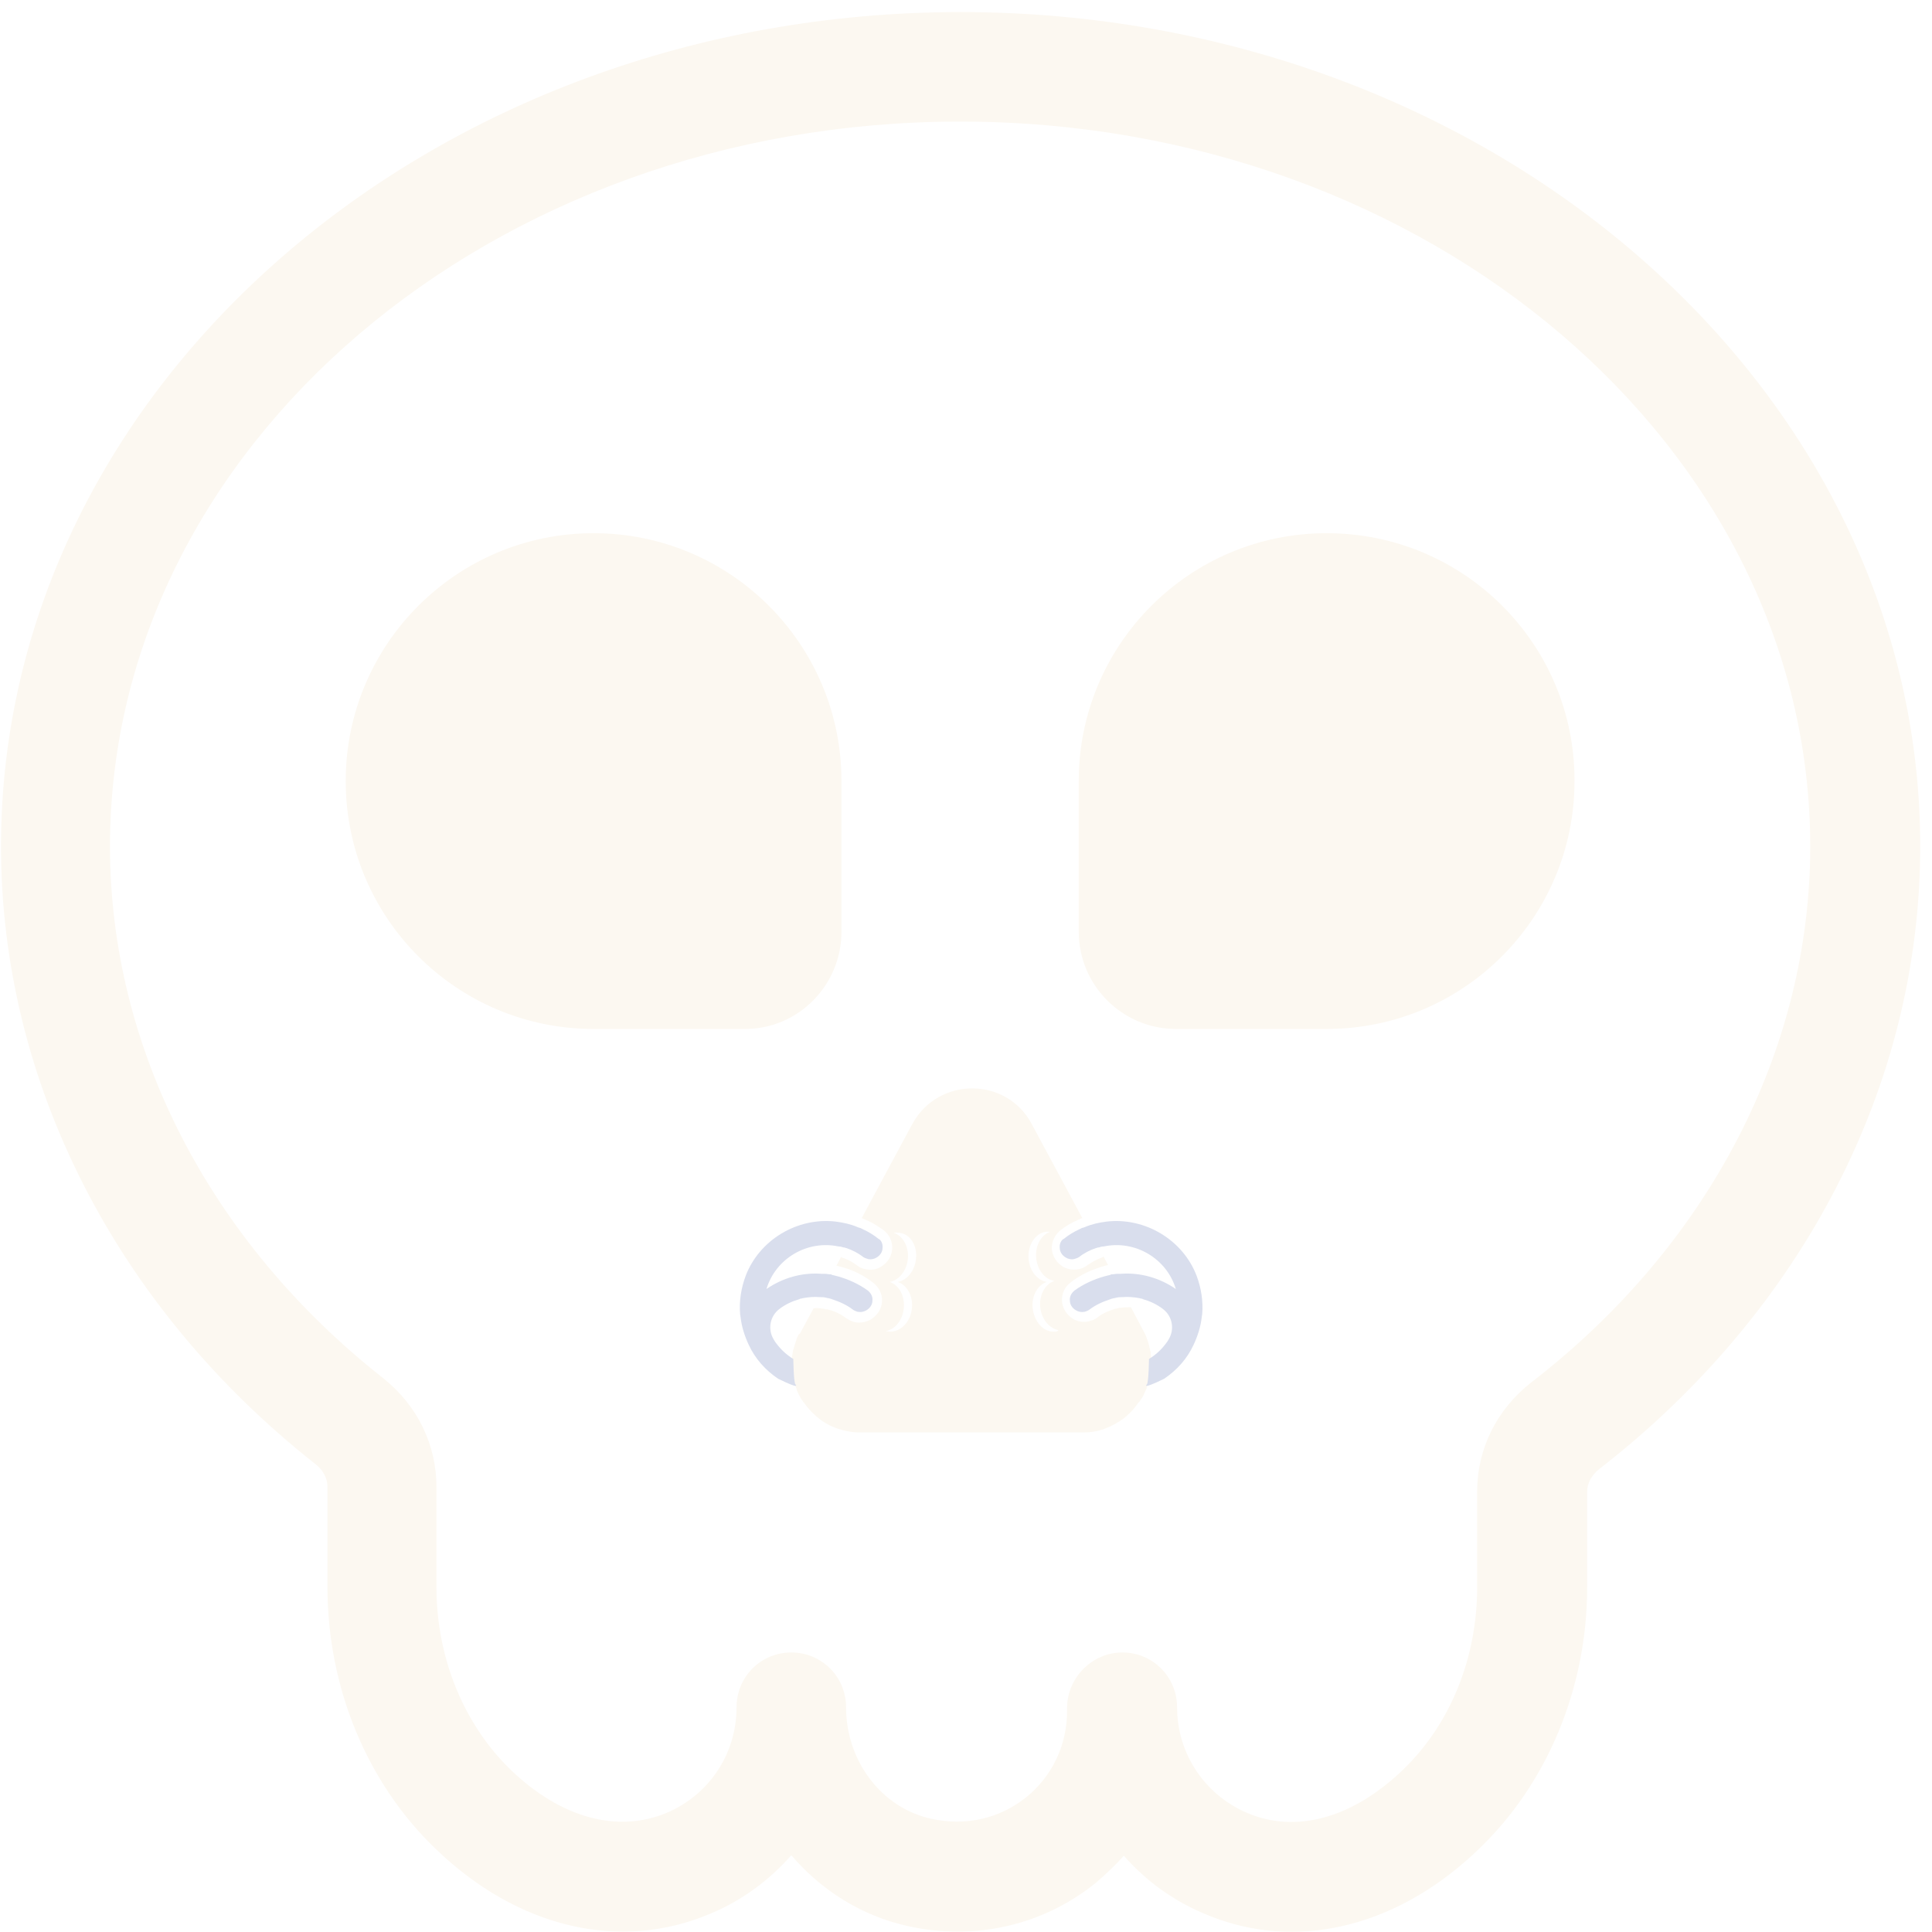
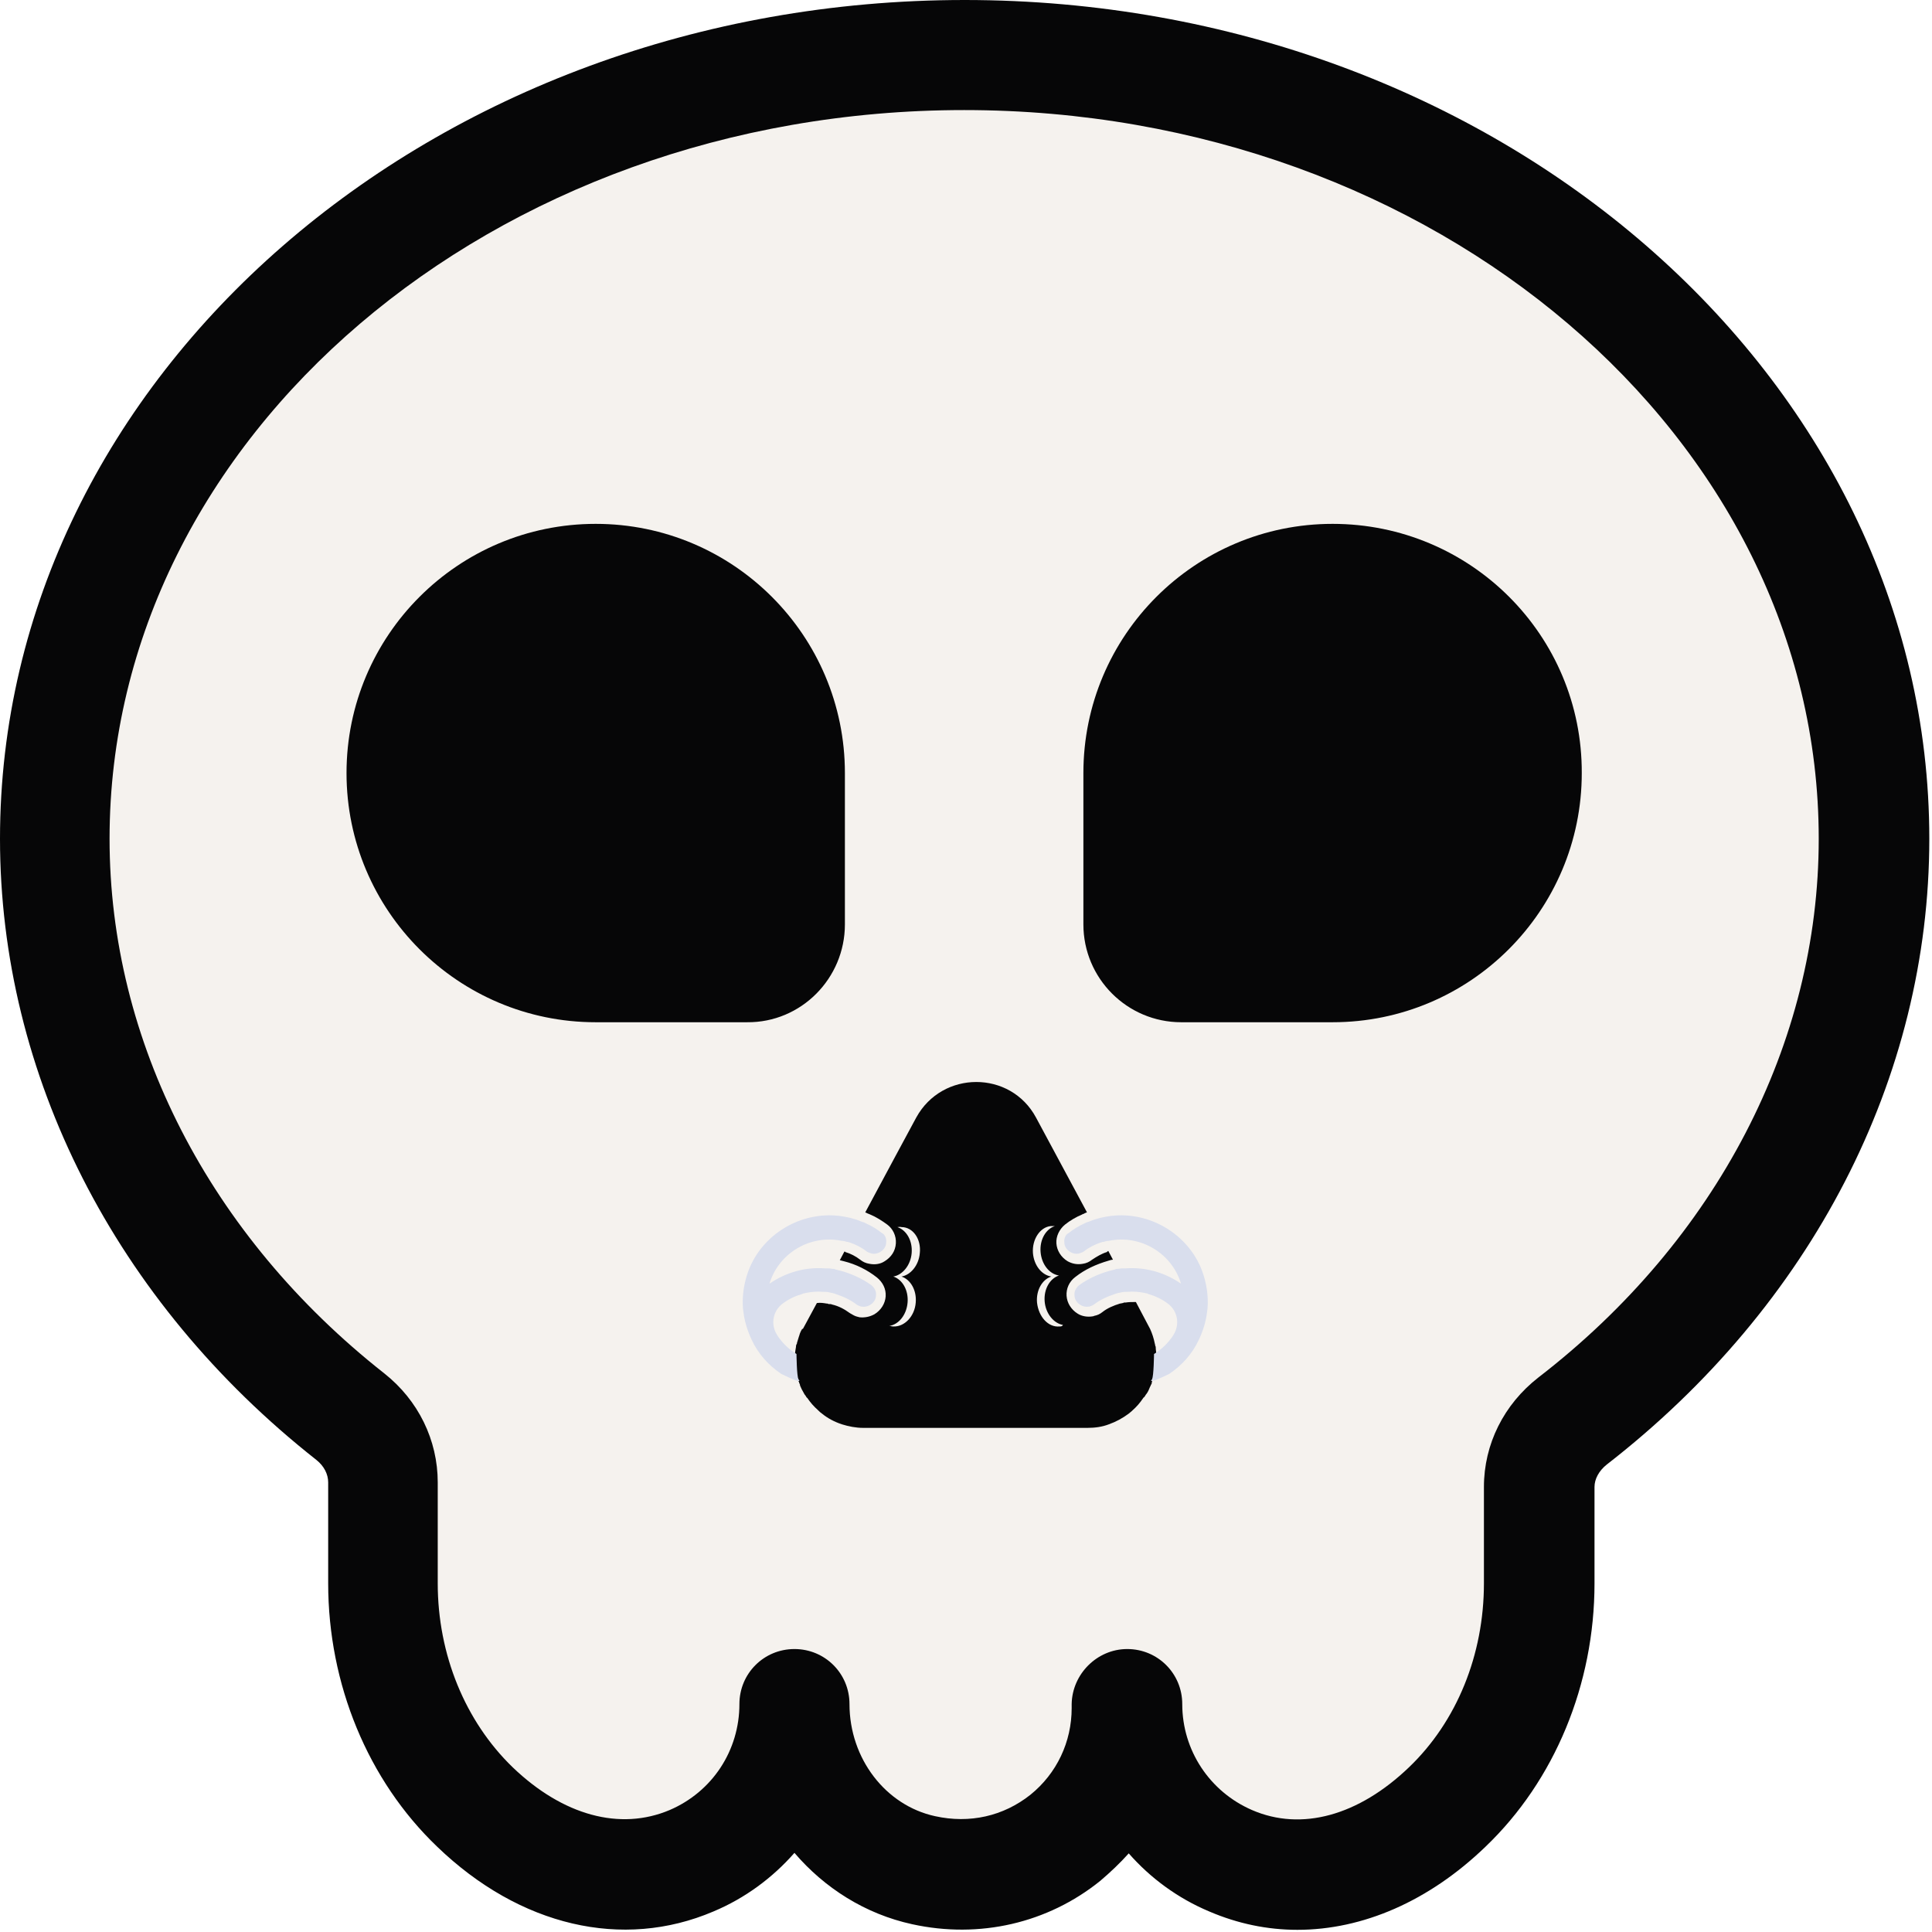
- <svg xmlns="http://www.w3.org/2000/svg" width="151" height="151" viewBox="0 0 151 151" fill="none">
-   <path d="M100.951 150.983C98.613 150.983 96.315 150.508 94.096 149.557C91.64 148.527 89.501 146.942 87.837 145.04C87.163 145.793 86.41 146.506 85.618 147.18C81.537 150.468 76.228 151.696 70.998 150.548C67.353 149.755 64.184 147.735 61.846 145.001C60.142 146.942 58.003 148.527 55.547 149.557C48.494 152.568 40.491 150.706 34.073 144.525C28.684 139.375 25.594 131.887 25.594 124.042V116.197C25.594 115.563 25.277 114.929 24.683 114.454C9.033 102.132 0.079 84.502 0.079 66.158C0.079 30.183 33.716 0.944 75.079 0.944C116.442 0.944 150.079 30.183 150.079 66.158C150.079 84.739 140.927 102.449 125 114.811C124.405 115.286 124.049 115.92 124.049 116.554V124.042C124.049 131.887 120.959 139.375 115.57 144.525C111.172 148.765 106.022 150.983 100.951 150.983ZM87.718 129.153C90.095 129.153 91.997 131.055 91.997 133.432C91.997 137.037 94.136 140.246 97.424 141.673C101.268 143.337 105.705 142.109 109.627 138.345C113.352 134.779 115.451 129.589 115.451 124.042V116.554C115.451 113.226 116.997 110.135 119.691 108.036C133.558 97.338 141.482 82.045 141.482 66.158C141.482 34.937 111.688 9.502 75.039 9.502C38.391 9.502 8.597 34.898 8.597 66.158C8.597 81.887 16.363 97.021 29.952 107.719C32.607 109.819 34.112 112.909 34.112 116.197V124.042C34.112 129.589 36.252 134.779 39.936 138.345C43.859 142.109 48.296 143.297 52.139 141.673C55.467 140.246 57.567 137.037 57.567 133.432C57.567 131.055 59.469 129.153 61.846 129.153C64.223 129.153 66.125 131.055 66.125 133.432C66.125 137.671 68.938 141.316 72.781 142.148C75.475 142.742 78.09 142.148 80.19 140.484C82.25 138.82 83.399 136.364 83.399 133.749V133.432C83.439 131.094 85.38 129.153 87.718 129.153Z" fill="#FCF8F1" />
-   <path d="M103.685 41.673C92.987 41.673 84.311 50.35 84.311 61.047V72.814C84.311 77.014 87.718 80.421 91.918 80.421H103.685C114.382 80.421 123.059 71.744 123.059 61.047C123.098 50.35 114.422 41.673 103.685 41.673Z" fill="#FCF8F1" />
-   <path d="M65.768 72.814V61.047C65.768 50.35 57.092 41.673 46.394 41.673C35.697 41.673 27.02 50.35 27.02 61.047C27.02 71.744 35.697 80.421 46.394 80.421H58.161C62.361 80.461 65.768 77.014 65.768 72.814Z" fill="#FCF8F1" />
-   <path d="M89.976 106.649C89.976 106.491 89.976 106.332 89.976 106.213C89.976 106.055 89.937 105.896 89.937 105.738C89.937 105.698 89.937 105.619 89.897 105.579C89.897 105.5 89.858 105.421 89.858 105.381C89.778 104.985 89.659 104.629 89.501 104.272L88.391 102.172C88.114 102.172 87.837 102.172 87.599 102.212H87.52C87.48 102.212 87.441 102.212 87.401 102.251C87.322 102.251 87.243 102.291 87.163 102.291C86.648 102.45 86.173 102.648 85.777 102.965C85.579 103.123 85.38 103.202 85.182 103.242C85.143 103.242 85.103 103.282 85.064 103.282C84.628 103.361 84.192 103.282 83.875 103.083C83.36 102.766 83.043 102.251 83.003 101.697C82.964 101.142 83.201 100.587 83.677 100.231C84.43 99.636 85.301 99.24 86.252 98.963C86.371 98.923 86.49 98.884 86.609 98.884L86.252 98.21C86.213 98.21 86.212 98.21 86.173 98.25L86.133 98.29C85.737 98.408 85.341 98.646 84.984 98.884C84.786 99.042 84.548 99.161 84.271 99.201C83.835 99.28 83.439 99.201 83.082 99.003C82.567 98.686 82.251 98.171 82.211 97.616C82.171 97.061 82.449 96.507 82.884 96.15C83.281 95.833 83.756 95.556 84.231 95.358C84.271 95.318 84.311 95.318 84.35 95.318L84.39 95.278C84.469 95.239 84.509 95.239 84.588 95.199L80.626 87.83C78.645 84.145 73.336 84.145 71.316 87.83C71.316 87.83 68.344 93.337 67.353 95.199C67.393 95.239 67.472 95.239 67.512 95.278C67.591 95.318 67.631 95.318 67.71 95.358C68.186 95.556 68.621 95.833 69.057 96.15C69.493 96.467 69.77 97.022 69.731 97.616C69.691 98.21 69.374 98.686 68.859 99.003C68.502 99.24 68.067 99.28 67.671 99.201C67.393 99.161 67.155 99.042 66.957 98.884C66.601 98.606 66.204 98.408 65.808 98.29L65.769 98.25H65.729L65.373 98.923C65.491 98.963 65.571 98.963 65.689 99.003C66.64 99.24 67.512 99.676 68.265 100.27C68.701 100.627 68.978 101.142 68.938 101.736C68.899 102.291 68.582 102.806 68.067 103.123C67.71 103.321 67.314 103.4 66.918 103.361C66.878 103.361 66.799 103.321 66.759 103.321C66.561 103.282 66.363 103.163 66.165 103.044C65.729 102.727 65.293 102.489 64.778 102.37C64.699 102.331 64.62 102.331 64.54 102.331C64.501 102.331 64.461 102.331 64.422 102.291H64.342C64.105 102.251 63.867 102.212 63.59 102.251L62.52 104.232C62.48 104.272 62.48 104.272 62.441 104.272C62.322 104.47 62.282 104.589 62.282 104.589C62.243 104.668 62.243 104.747 62.203 104.827C62.163 104.985 62.084 105.183 62.044 105.342C62.044 105.381 62.044 105.421 62.005 105.461C61.965 105.54 61.965 105.579 61.965 105.659C61.926 105.896 61.886 106.095 61.886 106.332C61.886 106.451 61.886 106.53 61.886 106.649C61.886 106.689 61.886 106.728 61.886 106.808C61.886 106.966 61.886 107.125 61.926 107.283C61.926 107.323 61.926 107.323 61.926 107.362C61.926 107.481 61.965 107.56 61.965 107.679C61.965 107.719 61.965 107.759 62.005 107.798C62.005 107.838 62.044 107.877 62.044 107.917C62.044 107.957 62.084 108.036 62.084 108.076C62.084 108.076 62.084 108.115 62.124 108.115C62.163 108.194 62.163 108.234 62.163 108.313C62.163 108.353 62.163 108.353 62.203 108.392V108.432C62.243 108.511 62.282 108.591 62.282 108.67C62.361 108.868 62.441 109.026 62.559 109.224C62.599 109.304 62.639 109.383 62.718 109.462C62.718 109.502 62.758 109.502 62.758 109.541C62.797 109.581 62.797 109.621 62.837 109.621C63.075 109.977 63.352 110.294 63.669 110.572L63.709 110.611C63.788 110.69 63.867 110.77 63.986 110.849C64.422 111.205 64.937 111.483 65.531 111.681C66.046 111.839 66.601 111.958 67.195 111.958H84.628C85.222 111.958 85.777 111.879 86.292 111.681C86.846 111.483 87.361 111.205 87.837 110.849C87.916 110.77 87.995 110.73 88.075 110.651L88.114 110.611C88.431 110.334 88.709 110.017 88.946 109.66C88.986 109.621 88.986 109.581 89.025 109.581C89.105 109.502 89.144 109.383 89.224 109.304C89.342 109.145 89.422 108.947 89.501 108.749C89.54 108.709 89.54 108.63 89.58 108.591C89.58 108.551 89.62 108.551 89.62 108.511C89.62 108.511 89.62 108.511 89.62 108.472C89.659 108.353 89.659 108.274 89.699 108.155V108.115C89.699 108.076 89.739 108.036 89.739 107.996C89.778 107.917 89.778 107.838 89.818 107.759C89.858 107.64 89.858 107.56 89.858 107.442C89.858 107.402 89.858 107.402 89.858 107.362C89.858 107.323 89.858 107.283 89.858 107.244C89.858 107.164 89.897 107.125 89.897 107.045C89.976 106.768 89.976 106.728 89.976 106.649ZM71.593 98.369C71.514 99.32 70.88 100.072 70.166 100.191C70.88 100.429 71.355 101.261 71.276 102.212C71.197 103.282 70.404 104.114 69.533 104.074C69.414 104.074 69.335 104.034 69.216 104.034C69.968 103.915 70.563 103.163 70.642 102.212C70.721 101.261 70.246 100.429 69.533 100.191C70.246 100.072 70.88 99.32 70.959 98.369C71.038 97.418 70.563 96.586 69.85 96.348C69.968 96.348 70.048 96.308 70.166 96.348C71.078 96.348 71.712 97.299 71.593 98.369ZM82.449 104.074C81.577 104.153 80.824 103.321 80.705 102.212C80.626 101.261 81.102 100.429 81.815 100.191C81.062 100.072 80.468 99.32 80.388 98.369C80.309 97.299 80.943 96.348 81.775 96.269C81.894 96.269 81.973 96.269 82.092 96.269C81.379 96.507 80.903 97.339 80.983 98.29C81.062 99.24 81.656 99.993 82.409 100.112C81.696 100.35 81.22 101.182 81.3 102.133C81.379 103.083 82.013 103.836 82.726 103.955C82.647 104.074 82.567 104.074 82.449 104.074Z" fill="#FCF8F1" />
-   <path d="M68.977 97.537C68.977 97.854 68.779 98.132 68.502 98.29C68.304 98.409 68.066 98.449 67.868 98.409C67.749 98.369 67.591 98.33 67.472 98.251C67.076 97.933 66.6 97.696 66.125 97.537C66.125 97.537 66.125 97.537 66.085 97.537C66.045 97.498 65.966 97.498 65.927 97.498C65.808 97.458 65.689 97.418 65.53 97.418C63.074 96.903 60.617 98.369 59.904 100.747C61.172 99.875 62.678 99.439 64.223 99.558C64.302 99.558 64.342 99.558 64.421 99.558C64.461 99.558 64.5 99.558 64.5 99.558C64.619 99.558 64.738 99.598 64.896 99.598C64.936 99.598 64.976 99.598 65.015 99.637C65.174 99.677 65.332 99.716 65.491 99.756C66.323 99.994 67.115 100.35 67.828 100.865C68.066 101.063 68.224 101.341 68.185 101.658C68.185 101.975 67.987 102.252 67.709 102.411C67.511 102.529 67.274 102.569 67.076 102.529H67.036C66.917 102.49 66.798 102.45 66.679 102.371C66.164 101.975 65.609 101.737 65.015 101.539C64.936 101.499 64.857 101.499 64.738 101.46C64.659 101.46 64.579 101.42 64.54 101.42C64.381 101.38 64.223 101.38 64.064 101.38C63.629 101.341 63.193 101.38 62.757 101.46C62.717 101.46 62.638 101.499 62.599 101.499C62.559 101.499 62.519 101.499 62.48 101.539C61.925 101.697 61.41 101.935 60.934 102.292C60.182 102.846 59.984 103.876 60.459 104.669C60.499 104.748 60.538 104.788 60.578 104.867C60.617 104.907 60.657 104.986 60.697 105.025C61.053 105.501 61.489 105.897 62.004 106.214C62.004 107.001 62.004 106.262 62.004 106.983C62.004 107.1 62.004 106.983 62.004 107.1V107.352C62.004 107.929 62.004 105.637 62.004 106.214C62.004 106.214 62.022 107.947 62.161 108.191C62.161 108.191 62.675 108.668 60.816 107.759C59.825 107.086 59.033 106.214 58.518 105.105C58.201 104.431 57.963 103.678 57.884 102.965C57.884 102.886 57.844 102.767 57.844 102.688C57.765 101.697 57.923 100.667 58.28 99.716C59.35 96.903 62.321 95.121 65.332 95.477C65.927 95.556 66.481 95.675 67.036 95.913C67.115 95.953 67.194 95.953 67.274 95.992C67.313 95.992 67.313 96.032 67.353 96.032C67.392 96.032 67.392 96.071 67.432 96.071C67.868 96.269 68.264 96.507 68.66 96.824C68.858 96.903 69.017 97.22 68.977 97.537Z" fill="#D9DEED" />
-   <path d="M82.829 97.537C82.829 97.854 83.027 98.132 83.304 98.29C83.502 98.409 83.74 98.449 83.938 98.409C84.057 98.369 84.216 98.33 84.334 98.251C84.731 97.933 85.206 97.696 85.681 97.537C85.681 97.537 85.681 97.537 85.721 97.537C85.761 97.498 85.84 97.498 85.879 97.498C85.998 97.458 86.117 97.418 86.276 97.418C88.732 96.903 91.189 98.369 91.902 100.747C90.634 99.875 89.128 99.439 87.583 99.558C87.504 99.558 87.464 99.558 87.385 99.558C87.346 99.558 87.306 99.558 87.306 99.558C87.187 99.558 87.068 99.598 86.91 99.598C86.87 99.598 86.83 99.598 86.791 99.637C86.632 99.677 86.474 99.716 86.315 99.756C85.483 99.994 84.691 100.35 83.978 100.865C83.74 101.063 83.582 101.341 83.621 101.658C83.621 101.975 83.819 102.252 84.097 102.411C84.295 102.529 84.532 102.569 84.731 102.529H84.77C84.889 102.49 85.008 102.45 85.127 102.371C85.642 101.975 86.197 101.737 86.791 101.539C86.87 101.499 86.949 101.499 87.068 101.46C87.147 101.46 87.227 101.42 87.266 101.42C87.425 101.38 87.583 101.38 87.742 101.38C88.177 101.341 88.613 101.38 89.049 101.46C89.089 101.46 89.168 101.499 89.208 101.499C89.247 101.499 89.287 101.499 89.326 101.539C89.881 101.697 90.396 101.935 90.872 102.292C91.624 102.846 91.823 103.876 91.347 104.669C91.307 104.748 91.268 104.788 91.228 104.867C91.189 104.907 91.149 104.986 91.109 105.025C90.753 105.501 90.317 105.897 89.802 106.214C89.802 107.001 89.802 106.262 89.802 106.983C89.802 107.1 89.802 106.983 89.802 107.1V107.352C89.802 107.929 89.802 105.637 89.802 106.214C89.802 106.214 89.784 107.947 89.645 108.191C89.645 108.191 89.131 108.668 90.99 107.759C91.981 107.086 92.773 106.214 93.288 105.105C93.605 104.431 93.843 103.678 93.922 102.965C93.922 102.886 93.962 102.767 93.962 102.688C94.041 101.697 93.883 100.667 93.526 99.716C92.456 96.903 89.485 95.121 86.474 95.477C85.879 95.556 85.325 95.675 84.77 95.913C84.691 95.953 84.612 95.953 84.532 95.992C84.493 95.992 84.493 96.032 84.453 96.032C84.414 96.032 84.414 96.071 84.374 96.071C83.938 96.269 83.542 96.507 83.146 96.824C82.948 96.903 82.789 97.22 82.829 97.537Z" fill="#D9DEED" />
+ <svg xmlns="http://www.w3.org/2000/svg" width="245" height="245" viewBox="0 0 245 245" fill="none">
+   <path d="M234.5 123.5C174.5 219 205 246 123.5 231.5C28.5 241 79 218 12 133.5C-6.5 63 55.416 5 125.279 5C195.144 5 234.5 53.636 234.5 123.5Z" fill="#F5F2EE" />
+   <path d="M164.528 244.724C160.715 244.724 156.967 243.948 153.348 242.397C149.341 240.717 145.852 238.132 143.138 235.03C142.039 236.258 140.811 237.421 139.519 238.52C132.863 243.883 124.204 245.887 115.673 244.013C109.728 242.72 104.558 239.425 100.746 234.966C97.967 238.132 94.477 240.717 90.471 242.397C78.968 247.308 65.914 244.271 55.446 234.19C46.657 225.789 41.617 213.576 41.617 200.781V187.985C41.617 186.951 41.1 185.918 40.13 185.142C14.605 165.045 0 136.288 0 106.368C0 47.691 54.864 0 122.329 0C189.795 0 244.659 47.691 244.659 106.368C244.659 136.676 229.731 165.562 203.753 185.724C202.784 186.499 202.202 187.533 202.202 188.567V200.781C202.202 213.576 197.162 225.789 188.373 234.19C181.2 241.105 172.799 244.724 164.528 244.724ZM142.944 209.117C146.821 209.117 149.923 212.219 149.923 216.096C149.923 221.977 153.413 227.211 158.776 229.537C165.045 232.252 172.282 230.248 178.68 224.109C184.754 218.293 188.179 209.828 188.179 200.781V188.567C188.179 183.139 190.7 178.098 195.094 174.673C217.712 157.225 230.636 132.281 230.636 106.368C230.636 55.446 182.04 13.958 122.265 13.958C62.489 13.958 13.894 55.381 13.894 106.368C13.894 132.023 26.56 156.708 48.725 174.156C53.055 177.581 55.51 182.622 55.51 187.985V200.781C55.51 209.828 59 218.293 65.01 224.109C71.407 230.248 78.645 232.187 84.913 229.537C90.342 227.211 93.766 221.977 93.766 216.096C93.766 212.219 96.868 209.117 100.746 209.117C104.623 209.117 107.725 212.219 107.725 216.096C107.725 223.011 112.313 228.956 118.581 230.313C122.976 231.282 127.241 230.313 130.666 227.599C134.026 224.885 135.9 220.878 135.9 216.613V216.096C135.965 212.283 139.131 209.117 142.944 209.117Z" fill="#060607" />
+   <path d="M168.987 66.432C151.539 66.432 137.387 80.584 137.387 98.032V117.225C137.387 124.075 142.944 129.632 149.794 129.632H168.987C186.435 129.632 200.587 115.48 200.587 98.032C200.652 80.584 186.5 66.432 168.987 66.432Z" fill="#060607" />
+   <path d="M107.143 117.225V98.032C107.143 80.584 92.991 66.432 75.543 66.432C58.095 66.432 43.943 80.584 43.943 98.032C43.943 115.48 58.095 129.632 75.543 129.632H94.736C101.585 129.697 107.143 124.075 107.143 117.225Z" fill="#060607" />
+   <path d="M146.628 172.412C146.628 172.153 146.628 171.895 146.628 171.701C146.628 171.443 146.563 171.184 146.563 170.926C146.563 170.861 146.563 170.732 146.499 170.667C146.499 170.538 146.434 170.409 146.434 170.344C146.305 169.698 146.111 169.116 145.852 168.535L144.043 165.11C143.591 165.11 143.138 165.11 142.751 165.174H142.621C142.557 165.174 142.492 165.174 142.427 165.239C142.298 165.239 142.169 165.304 142.04 165.304C141.2 165.562 140.424 165.885 139.778 166.402C139.455 166.661 139.132 166.79 138.809 166.854C138.744 166.854 138.679 166.919 138.615 166.919C137.904 167.048 137.193 166.919 136.676 166.596C135.836 166.079 135.319 165.239 135.254 164.334C135.19 163.429 135.578 162.525 136.353 161.943C137.581 160.974 139.003 160.328 140.553 159.875C140.747 159.811 140.941 159.746 141.135 159.746L140.553 158.647C140.489 158.647 140.489 158.647 140.424 158.712L140.36 158.777C139.713 158.971 139.067 159.358 138.486 159.746C138.162 160.005 137.775 160.198 137.322 160.263C136.612 160.392 135.965 160.263 135.384 159.94C134.544 159.423 134.027 158.583 133.962 157.678C133.897 156.773 134.35 155.869 135.061 155.287C135.707 154.77 136.482 154.318 137.258 153.995C137.322 153.93 137.387 153.93 137.452 153.93L137.516 153.865C137.645 153.801 137.71 153.801 137.839 153.736L131.377 141.716C128.146 135.707 119.487 135.707 116.191 141.716C116.191 141.716 111.344 150.699 109.729 153.736C109.793 153.801 109.923 153.801 109.987 153.865C110.116 153.93 110.181 153.93 110.31 153.995C111.086 154.318 111.797 154.77 112.508 155.287C113.218 155.804 113.671 156.709 113.606 157.678C113.541 158.647 113.024 159.423 112.184 159.94C111.603 160.328 110.892 160.392 110.246 160.263C109.793 160.198 109.406 160.005 109.083 159.746C108.501 159.294 107.855 158.971 107.208 158.777L107.144 158.712H107.079L106.498 159.811C106.692 159.875 106.821 159.875 107.015 159.94C108.566 160.328 109.987 161.038 111.215 162.008C111.926 162.589 112.378 163.429 112.314 164.399C112.249 165.304 111.732 166.144 110.892 166.661C110.31 166.984 109.664 167.113 109.018 167.048C108.953 167.048 108.824 166.984 108.759 166.984C108.436 166.919 108.113 166.725 107.79 166.531C107.079 166.014 106.368 165.627 105.528 165.433C105.399 165.368 105.27 165.368 105.141 165.368C105.076 165.368 105.011 165.368 104.947 165.304H104.817C104.43 165.239 104.042 165.174 103.59 165.239L101.845 168.47C101.78 168.535 101.78 168.535 101.716 168.535C101.522 168.858 101.457 169.052 101.457 169.052C101.393 169.181 101.393 169.31 101.328 169.439C101.263 169.698 101.134 170.021 101.069 170.279C101.069 170.344 101.069 170.409 101.005 170.473C100.94 170.603 100.94 170.667 100.94 170.796C100.876 171.184 100.811 171.507 100.811 171.895C100.811 172.089 100.811 172.218 100.811 172.412C100.811 172.477 100.811 172.541 100.811 172.67C100.811 172.929 100.811 173.187 100.876 173.446C100.876 173.511 100.876 173.511 100.876 173.575C100.876 173.769 100.94 173.898 100.94 174.092C100.94 174.157 100.94 174.221 101.005 174.286C101.005 174.351 101.069 174.415 101.069 174.48C101.069 174.544 101.134 174.674 101.134 174.738C101.134 174.738 101.134 174.803 101.199 174.803C101.263 174.932 101.263 174.997 101.263 175.126C101.263 175.191 101.263 175.191 101.328 175.255V175.32C101.393 175.449 101.457 175.578 101.457 175.708C101.586 176.031 101.716 176.289 101.909 176.612C101.974 176.742 102.039 176.871 102.168 177C102.168 177.065 102.233 177.065 102.233 177.129C102.297 177.194 102.297 177.259 102.362 177.259C102.75 177.84 103.202 178.357 103.719 178.81L103.784 178.874C103.913 179.003 104.042 179.133 104.236 179.262C104.947 179.843 105.787 180.296 106.756 180.619C107.596 180.877 108.501 181.071 109.47 181.071H137.904C138.873 181.071 139.778 180.942 140.618 180.619C141.523 180.296 142.363 179.843 143.138 179.262C143.268 179.133 143.397 179.068 143.526 178.939L143.591 178.874C144.108 178.422 144.56 177.905 144.948 177.323C145.012 177.259 145.012 177.194 145.077 177.194C145.206 177.065 145.271 176.871 145.4 176.742C145.594 176.483 145.723 176.16 145.852 175.837C145.917 175.772 145.917 175.643 145.982 175.578C145.982 175.514 146.046 175.514 146.046 175.449C146.046 175.449 146.046 175.449 146.046 175.385C146.111 175.191 146.111 175.061 146.176 174.868V174.803C146.176 174.738 146.24 174.674 146.24 174.609C146.305 174.48 146.305 174.351 146.369 174.221C146.434 174.028 146.434 173.898 146.434 173.704C146.434 173.64 146.434 173.64 146.434 173.575C146.434 173.511 146.434 173.446 146.434 173.381C146.434 173.252 146.499 173.187 146.499 173.058C146.628 172.606 146.628 172.541 146.628 172.412ZM116.643 158.906C116.514 160.457 115.48 161.685 114.317 161.879C115.48 162.266 116.256 163.623 116.126 165.174C115.997 166.919 114.705 168.276 113.283 168.212C113.089 168.212 112.96 168.147 112.766 168.147C113.994 167.953 114.963 166.725 115.092 165.174C115.222 163.623 114.446 162.266 113.283 161.879C114.446 161.685 115.48 160.457 115.609 158.906C115.739 157.355 114.963 155.998 113.8 155.61C113.994 155.61 114.123 155.546 114.317 155.61C115.803 155.61 116.837 157.161 116.643 158.906ZM134.35 168.212C132.928 168.341 131.7 166.984 131.506 165.174C131.377 163.623 132.153 162.266 133.316 161.879C132.088 161.685 131.119 160.457 130.989 158.906C130.86 157.161 131.894 155.61 133.251 155.481C133.445 155.481 133.574 155.481 133.768 155.481C132.605 155.869 131.829 157.226 131.959 158.777C132.088 160.328 133.057 161.555 134.285 161.749C133.122 162.137 132.346 163.494 132.476 165.045C132.605 166.596 133.639 167.824 134.802 168.018C134.673 168.212 134.544 168.212 134.35 168.212Z" fill="#060607" />
+   <path d="M112.377 157.55C112.377 158.067 112.054 158.519 111.602 158.778C111.278 158.972 110.891 159.036 110.568 158.972C110.374 158.907 110.115 158.842 109.921 158.713C109.275 158.196 108.5 157.808 107.724 157.55C107.724 157.55 107.724 157.55 107.66 157.55C107.595 157.485 107.466 157.485 107.401 157.485C107.207 157.421 107.013 157.356 106.755 157.356C102.748 156.516 98.742 158.907 97.579 162.784C99.647 161.363 102.102 160.652 104.622 160.846C104.752 160.846 104.816 160.846 104.946 160.846C105.01 160.846 105.075 160.846 105.075 160.846C105.269 160.846 105.463 160.91 105.721 160.91C105.786 160.91 105.85 160.91 105.915 160.975C106.173 161.04 106.432 161.104 106.69 161.169C108.047 161.557 109.34 162.138 110.503 162.978C110.891 163.301 111.149 163.754 111.085 164.271C111.085 164.788 110.762 165.24 110.309 165.498C109.986 165.692 109.598 165.757 109.275 165.692H109.211C109.017 165.628 108.823 165.563 108.629 165.434C107.789 164.788 106.884 164.4 105.915 164.077C105.786 164.012 105.656 164.012 105.463 163.948C105.333 163.948 105.204 163.883 105.139 163.883C104.881 163.818 104.622 163.818 104.364 163.818C103.653 163.754 102.942 163.818 102.231 163.948C102.167 163.948 102.038 164.012 101.973 164.012C101.908 164.012 101.844 164.012 101.779 164.077C100.874 164.335 100.034 164.723 99.259 165.305C98.031 166.209 97.708 167.889 98.483 169.182C98.548 169.311 98.613 169.376 98.677 169.505C98.742 169.57 98.806 169.699 98.871 169.764C99.453 170.539 100.164 171.185 101.004 171.702C101.004 172.985 101.004 171.78 101.004 172.956C101.004 173.147 101.004 172.956 101.004 173.147V173.559C101.004 174.5 101.004 170.761 101.004 171.702C101.004 171.702 101.033 174.529 101.26 174.926C101.26 174.926 102.098 175.705 99.065 174.222C97.449 173.124 96.157 171.702 95.317 169.893C94.8 168.794 94.412 167.566 94.283 166.403C94.283 166.274 94.218 166.08 94.218 165.951C94.089 164.335 94.347 162.655 94.929 161.104C96.674 156.516 101.521 153.608 106.432 154.19C107.401 154.319 108.306 154.513 109.211 154.9C109.34 154.965 109.469 154.965 109.598 155.03C109.663 155.03 109.663 155.094 109.728 155.094C109.792 155.094 109.792 155.159 109.857 155.159C110.568 155.482 111.214 155.87 111.86 156.387C112.183 156.516 112.442 157.033 112.377 157.55Z" fill="#D9DEED" />
+   <path d="M134.97 157.55C134.97 158.067 135.293 158.519 135.745 158.778C136.069 158.972 136.456 159.036 136.779 158.972C136.973 158.907 137.232 158.842 137.426 158.713C138.072 158.196 138.847 157.808 139.623 157.55C139.623 157.55 139.623 157.55 139.687 157.55C139.752 157.485 139.881 157.485 139.946 157.485C140.14 157.421 140.334 157.356 140.592 157.356C144.599 156.516 148.605 158.907 149.768 162.784C147.701 161.363 145.245 160.652 142.725 160.846C142.595 160.846 142.531 160.846 142.402 160.846C142.337 160.846 142.272 160.846 142.272 160.846C142.078 160.846 141.885 160.91 141.626 160.91C141.561 160.91 141.497 160.91 141.432 160.975C141.174 161.04 140.915 161.104 140.657 161.169C139.3 161.557 138.007 162.138 136.844 162.978C136.456 163.301 136.198 163.754 136.262 164.271C136.262 164.788 136.586 165.24 137.038 165.498C137.361 165.692 137.749 165.757 138.072 165.692H138.136C138.33 165.628 138.524 165.563 138.718 165.434C139.558 164.788 140.463 164.4 141.432 164.077C141.561 164.012 141.691 164.012 141.885 163.948C142.014 163.948 142.143 163.883 142.208 163.883C142.466 163.818 142.725 163.818 142.983 163.818C143.694 163.754 144.405 163.818 145.116 163.948C145.18 163.948 145.309 164.012 145.374 164.012C145.439 164.012 145.503 164.012 145.568 164.077C146.473 164.335 147.313 164.723 148.088 165.305C149.316 166.209 149.639 167.889 148.864 169.182C148.799 169.311 148.734 169.376 148.67 169.505C148.605 169.57 148.541 169.699 148.476 169.764C147.894 170.539 147.184 171.185 146.343 171.702C146.343 172.985 146.343 171.78 146.343 172.956C146.343 173.147 146.343 172.956 146.343 173.147V173.559C146.343 174.5 146.343 170.761 146.343 171.702C146.343 171.702 146.314 174.529 146.087 174.926C146.087 174.926 145.249 175.705 148.282 174.222C149.898 173.124 151.19 171.702 152.03 169.893C152.547 168.794 152.935 167.566 153.064 166.403C153.064 166.274 153.129 166.08 153.129 165.951C153.258 164.335 153 162.655 152.418 161.104C150.673 156.516 145.826 153.608 140.915 154.19C139.946 154.319 139.041 154.513 138.136 154.9C138.007 154.965 137.878 154.965 137.749 155.03C137.684 155.03 137.684 155.094 137.619 155.094C137.555 155.094 137.555 155.159 137.49 155.159C136.779 155.482 136.133 155.87 135.487 156.387C135.164 156.516 134.905 157.033 134.97 157.55Z" fill="#D9DEED" />
</svg>
